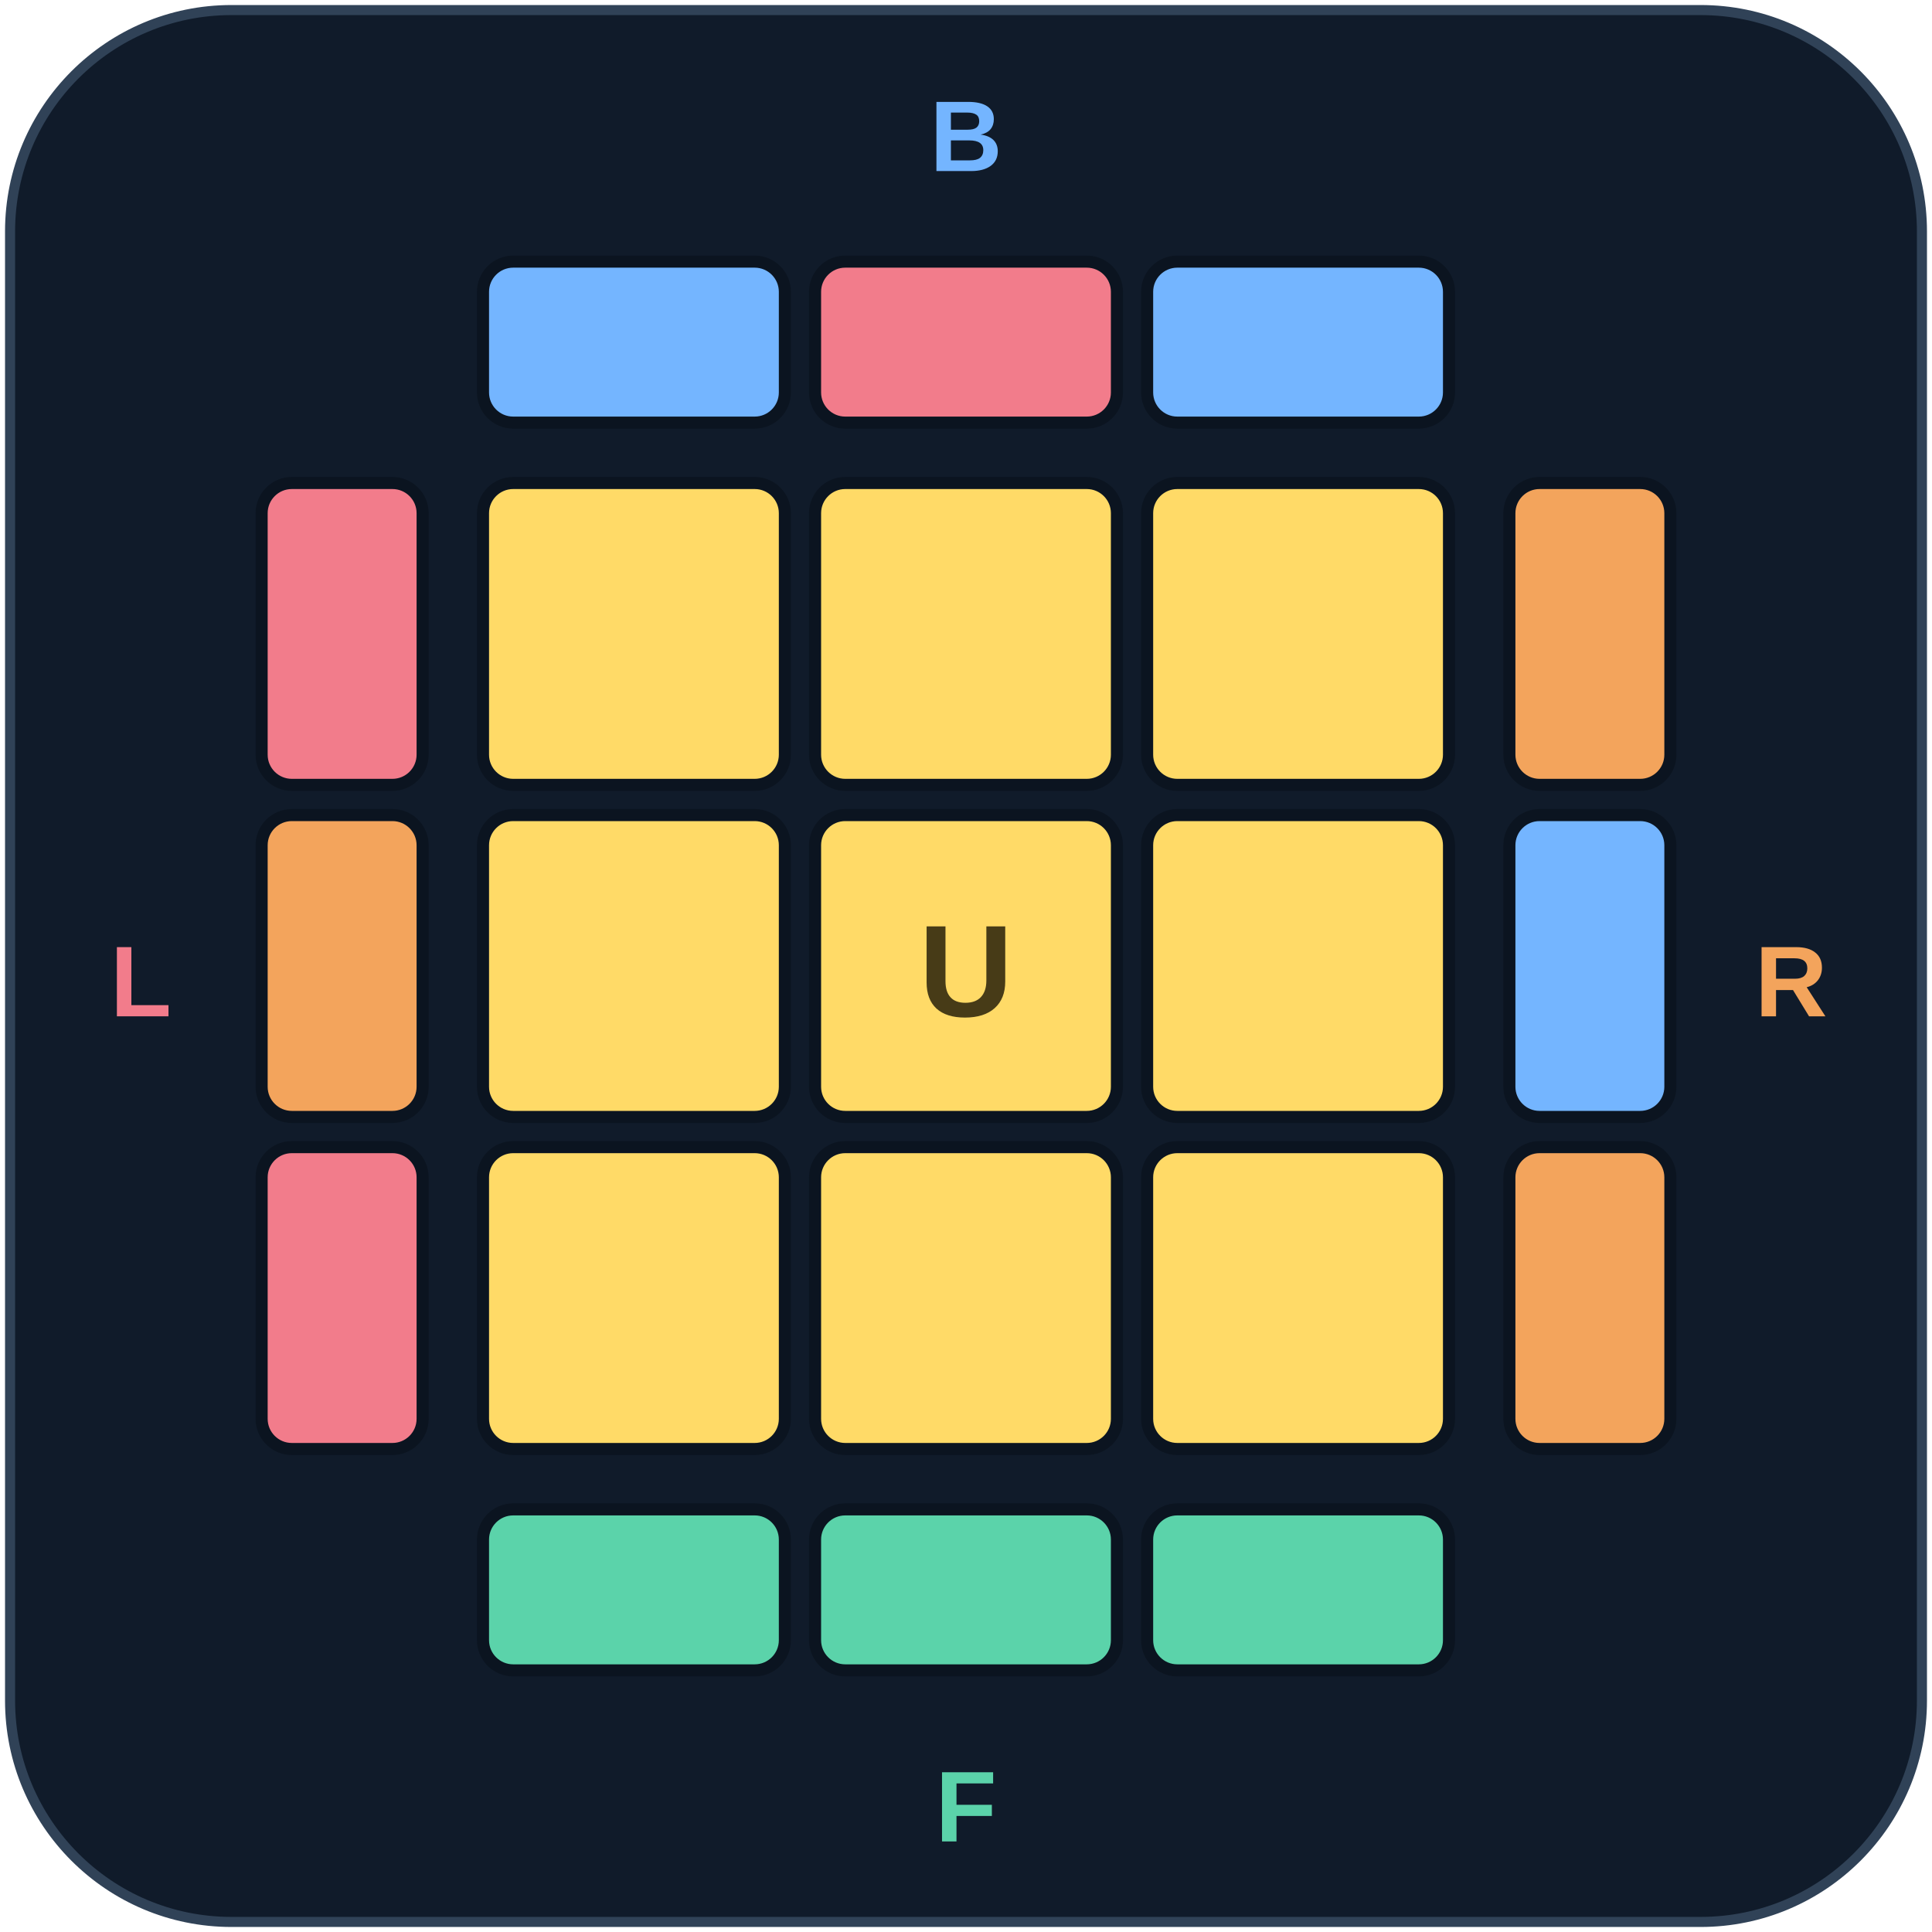
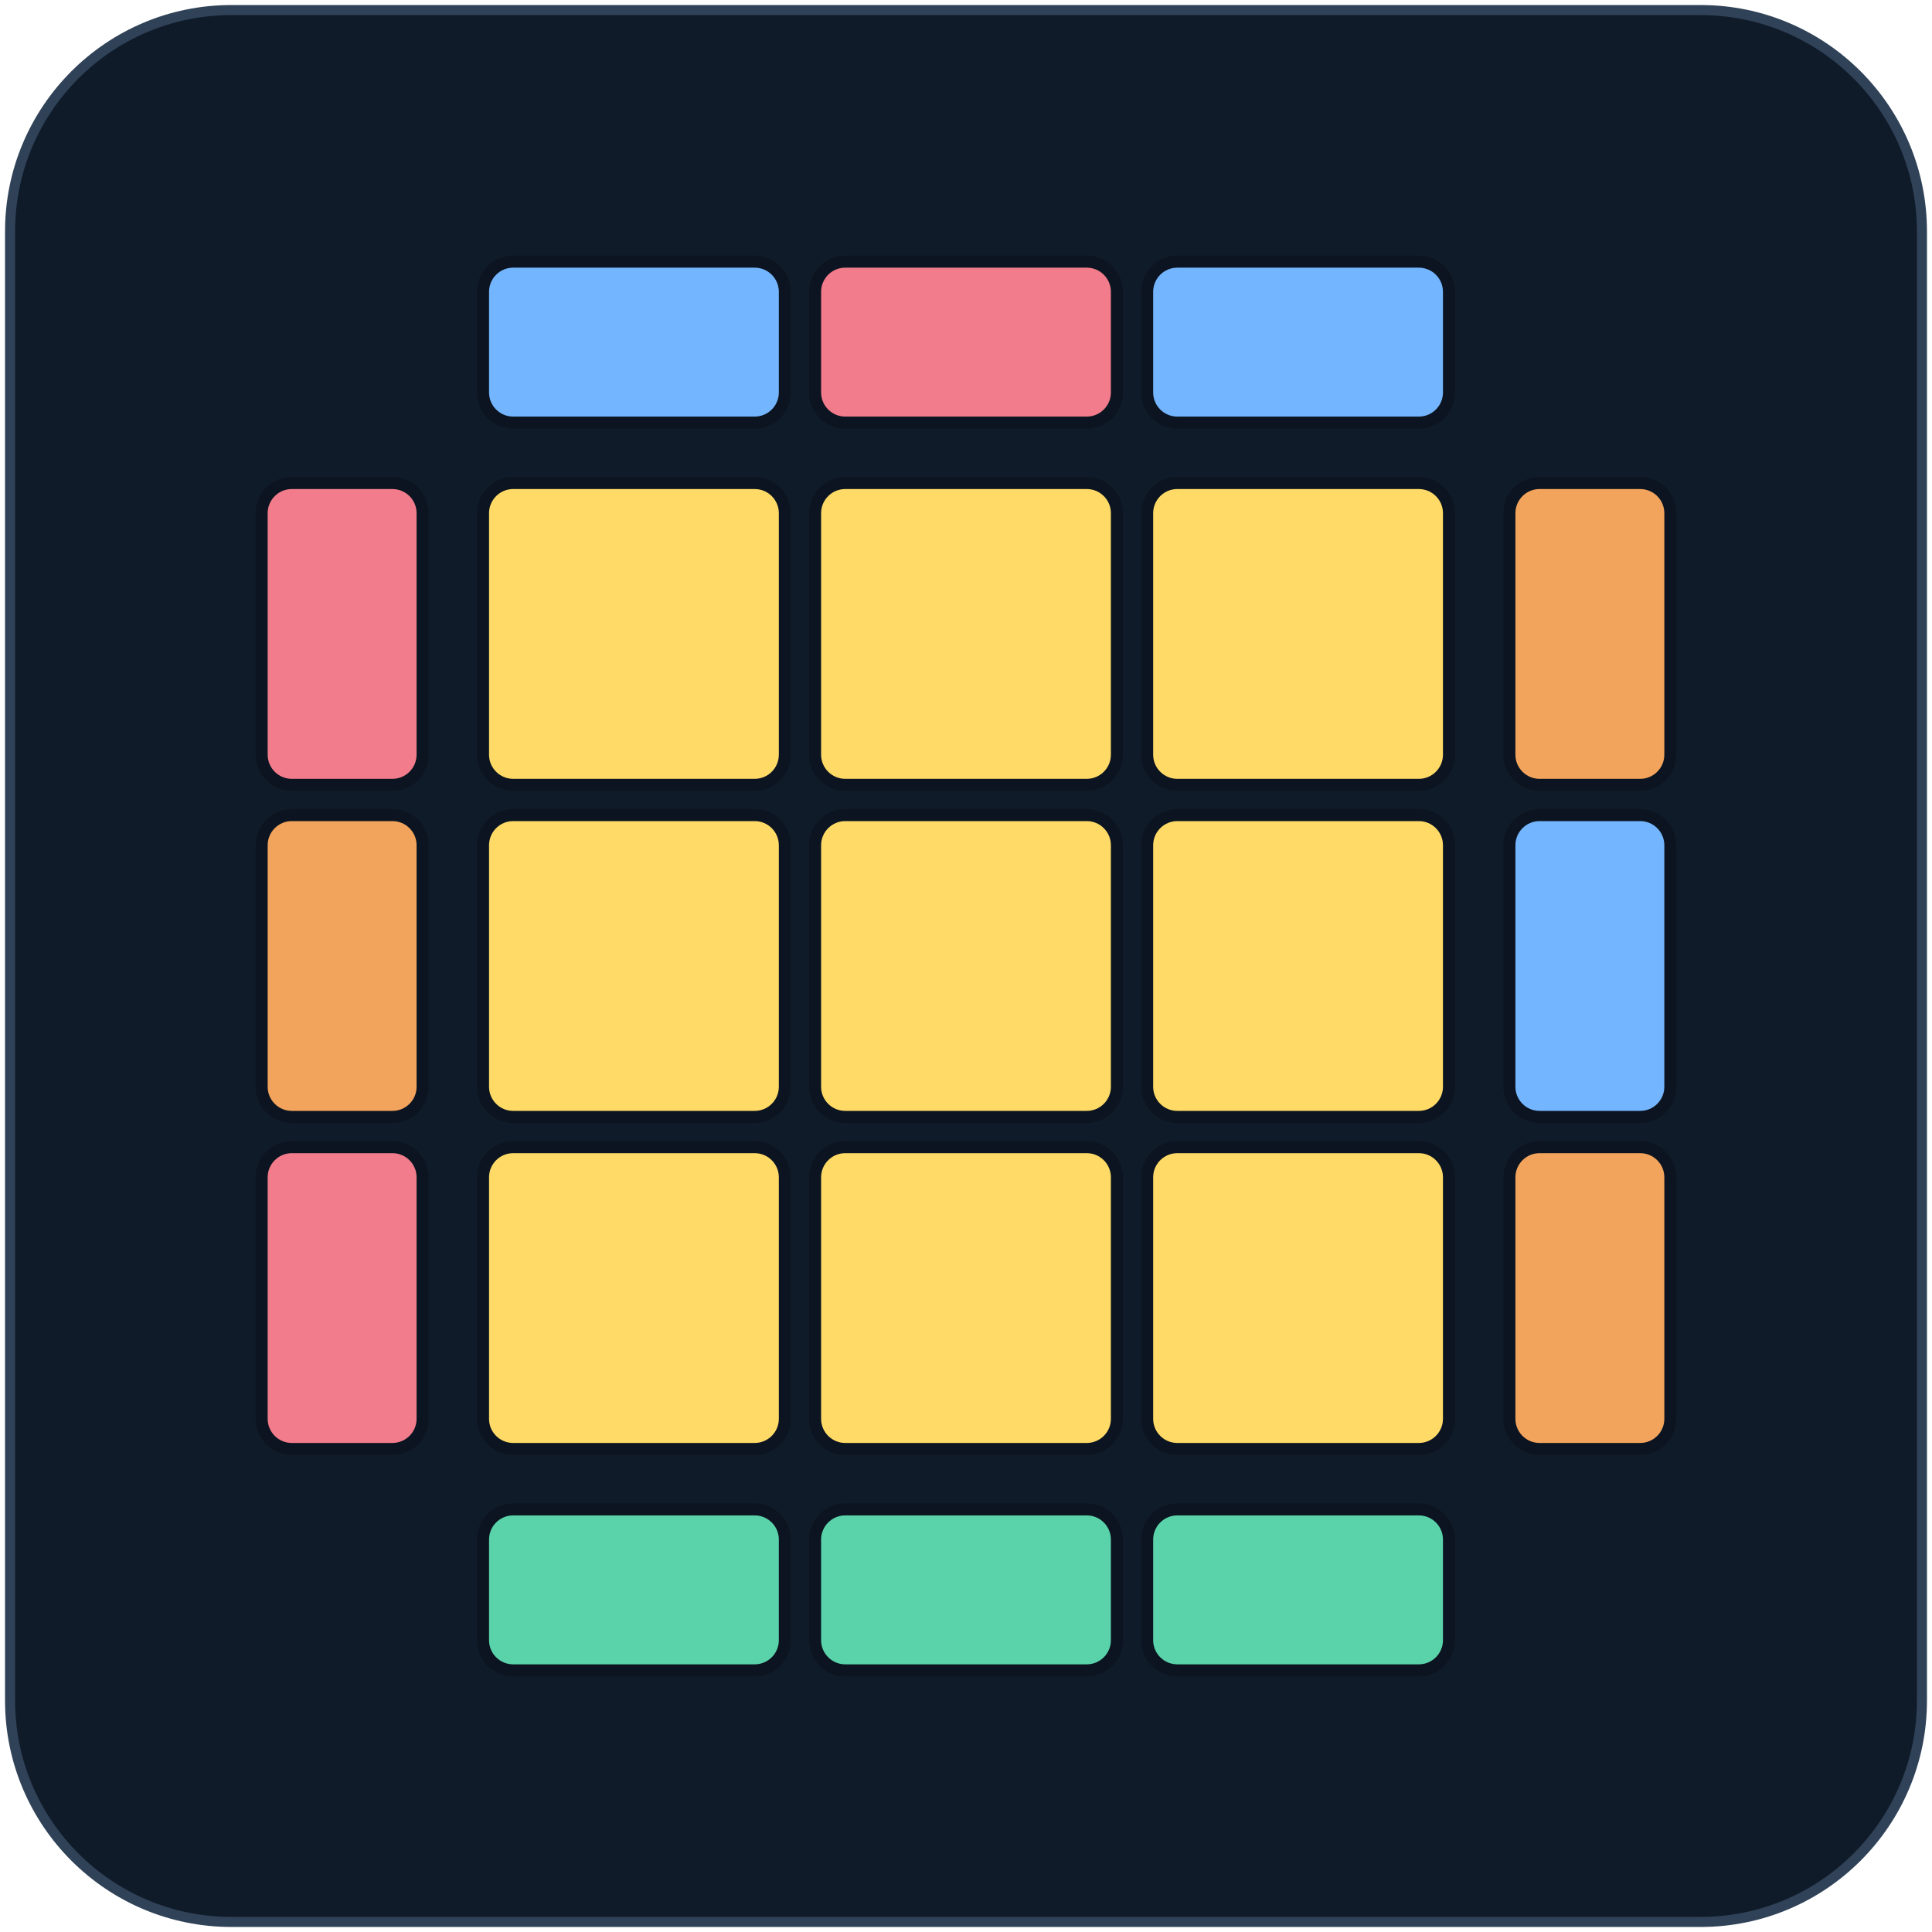
<svg xmlns="http://www.w3.org/2000/svg" id="cubeio-pll-ua-v1" width="192" height="192" viewBox="0 0 192 192">
  <rect x="1" y="1" width="190" height="190" rx="22" fill="#101b2a" stroke="#304257" />
  <rect data-facelet="0" x="48" y="48" width="30" height="30" rx="3" fill="#ffda67" stroke="#0b1420" stroke-width="1.2" />
  <rect data-facelet="1" x="81" y="48" width="30" height="30" rx="3" fill="#ffda67" stroke="#0b1420" stroke-width="1.2" />
  <rect data-facelet="2" x="114" y="48" width="30" height="30" rx="3" fill="#ffda67" stroke="#0b1420" stroke-width="1.2" />
  <rect data-facelet="3" x="48" y="81" width="30" height="30" rx="3" fill="#ffda67" stroke="#0b1420" stroke-width="1.2" />
  <rect data-facelet="4" x="81" y="81" width="30" height="30" rx="3" fill="#ffda67" stroke="#0b1420" stroke-width="1.2" />
  <rect data-facelet="5" x="114" y="81" width="30" height="30" rx="3" fill="#ffda67" stroke="#0b1420" stroke-width="1.2" />
  <rect data-facelet="6" x="48" y="114" width="30" height="30" rx="3" fill="#ffda67" stroke="#0b1420" stroke-width="1.2" />
  <rect data-facelet="7" x="81" y="114" width="30" height="30" rx="3" fill="#ffda67" stroke="#0b1420" stroke-width="1.2" />
  <rect data-facelet="8" x="114" y="114" width="30" height="30" rx="3" fill="#ffda67" stroke="#0b1420" stroke-width="1.2" />
  <rect data-facelet="47" x="48" y="26" width="30" height="16" rx="3" fill="#74b5ff" stroke="#0b1420" stroke-width="1.2" />
  <rect data-facelet="46" x="81" y="26" width="30" height="16" rx="3" fill="#f27c8b" stroke="#0b1420" stroke-width="1.2" />
  <rect data-facelet="45" x="114" y="26" width="30" height="16" rx="3" fill="#74b5ff" stroke="#0b1420" stroke-width="1.2" />
  <rect data-facelet="36" x="26" y="48" width="16" height="30" rx="3" fill="#f27c8b" stroke="#0b1420" stroke-width="1.2" />
  <rect data-facelet="37" x="26" y="81" width="16" height="30" rx="3" fill="#f3a45c" stroke="#0b1420" stroke-width="1.2" />
  <rect data-facelet="38" x="26" y="114" width="16" height="30" rx="3" fill="#f27c8b" stroke="#0b1420" stroke-width="1.2" />
  <rect data-facelet="11" x="150" y="48" width="16" height="30" rx="3" fill="#f3a45c" stroke="#0b1420" stroke-width="1.2" />
  <rect data-facelet="10" x="150" y="81" width="16" height="30" rx="3" fill="#74b5ff" stroke="#0b1420" stroke-width="1.2" />
  <rect data-facelet="9" x="150" y="114" width="16" height="30" rx="3" fill="#f3a45c" stroke="#0b1420" stroke-width="1.2" />
  <rect data-facelet="18" x="48" y="150" width="30" height="16" rx="3" fill="#5bd3aa" stroke="#0b1420" stroke-width="1.2" />
  <rect data-facelet="19" x="81" y="150" width="30" height="16" rx="3" fill="#5bd3aa" stroke="#0b1420" stroke-width="1.2" />
  <rect data-facelet="20" x="114" y="150" width="30" height="16" rx="3" fill="#5bd3aa" stroke="#0b1420" stroke-width="1.2" />
-   <text x="96" y="17" text-anchor="middle" font-family="Arial,sans-serif" font-size="10" font-weight="700" fill="#74b5ff">B</text>
-   <text x="96" y="183" text-anchor="middle" font-family="Arial,sans-serif" font-size="10" font-weight="700" fill="#5bd3aa">F</text>
-   <text x="14" y="101" text-anchor="middle" font-family="Arial,sans-serif" font-size="10" font-weight="700" fill="#f27c8b">L</text>
-   <text x="178" y="101" text-anchor="middle" font-family="Arial,sans-serif" font-size="10" font-weight="700" fill="#f3a45c">R</text>
-   <text x="96" y="101" text-anchor="middle" font-family="Arial,sans-serif" font-size="13" font-weight="700" fill="#473b17">U</text>
</svg>
